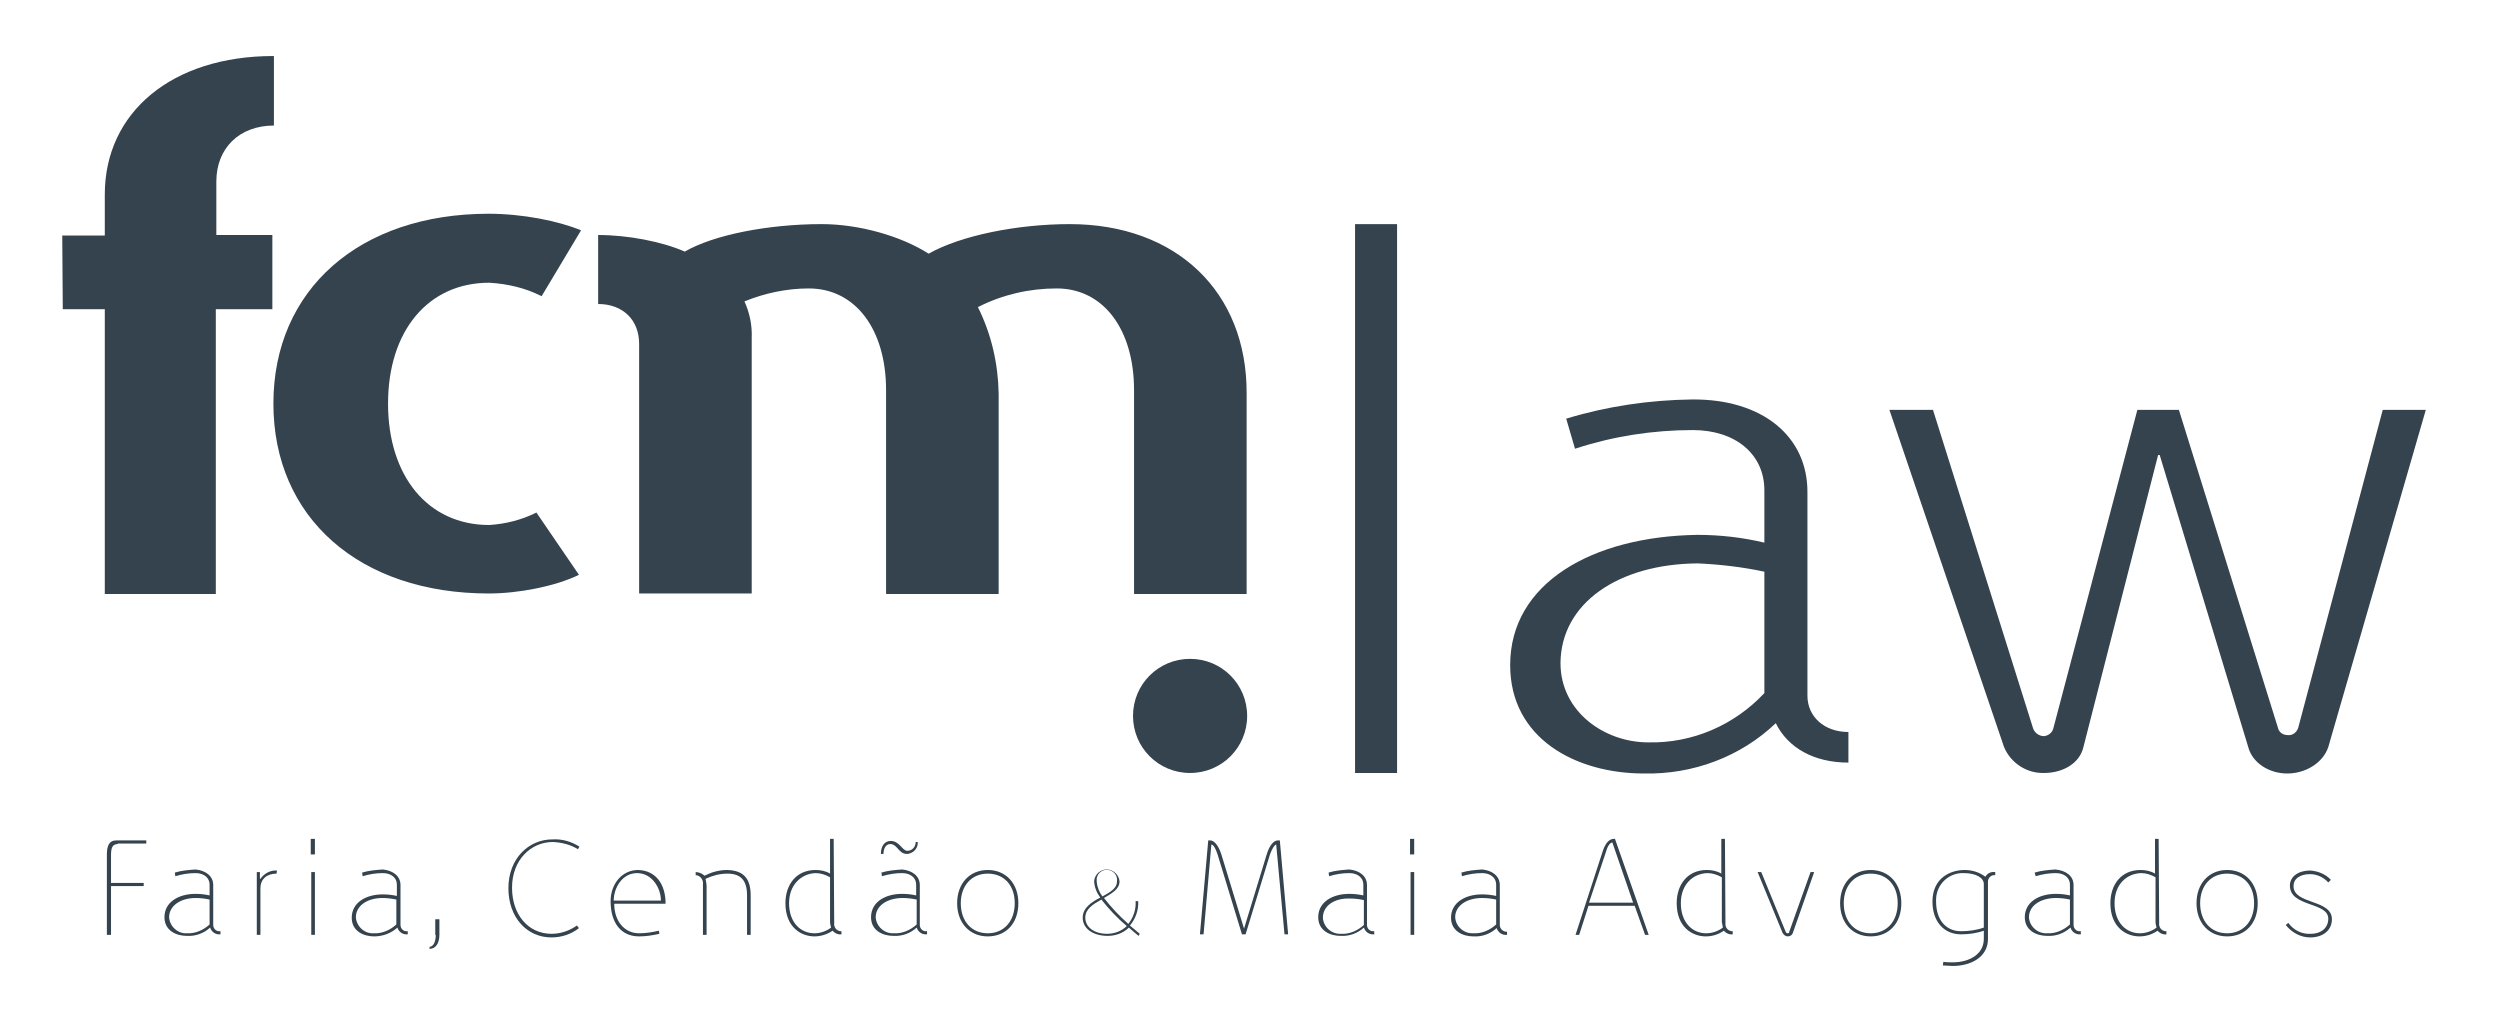
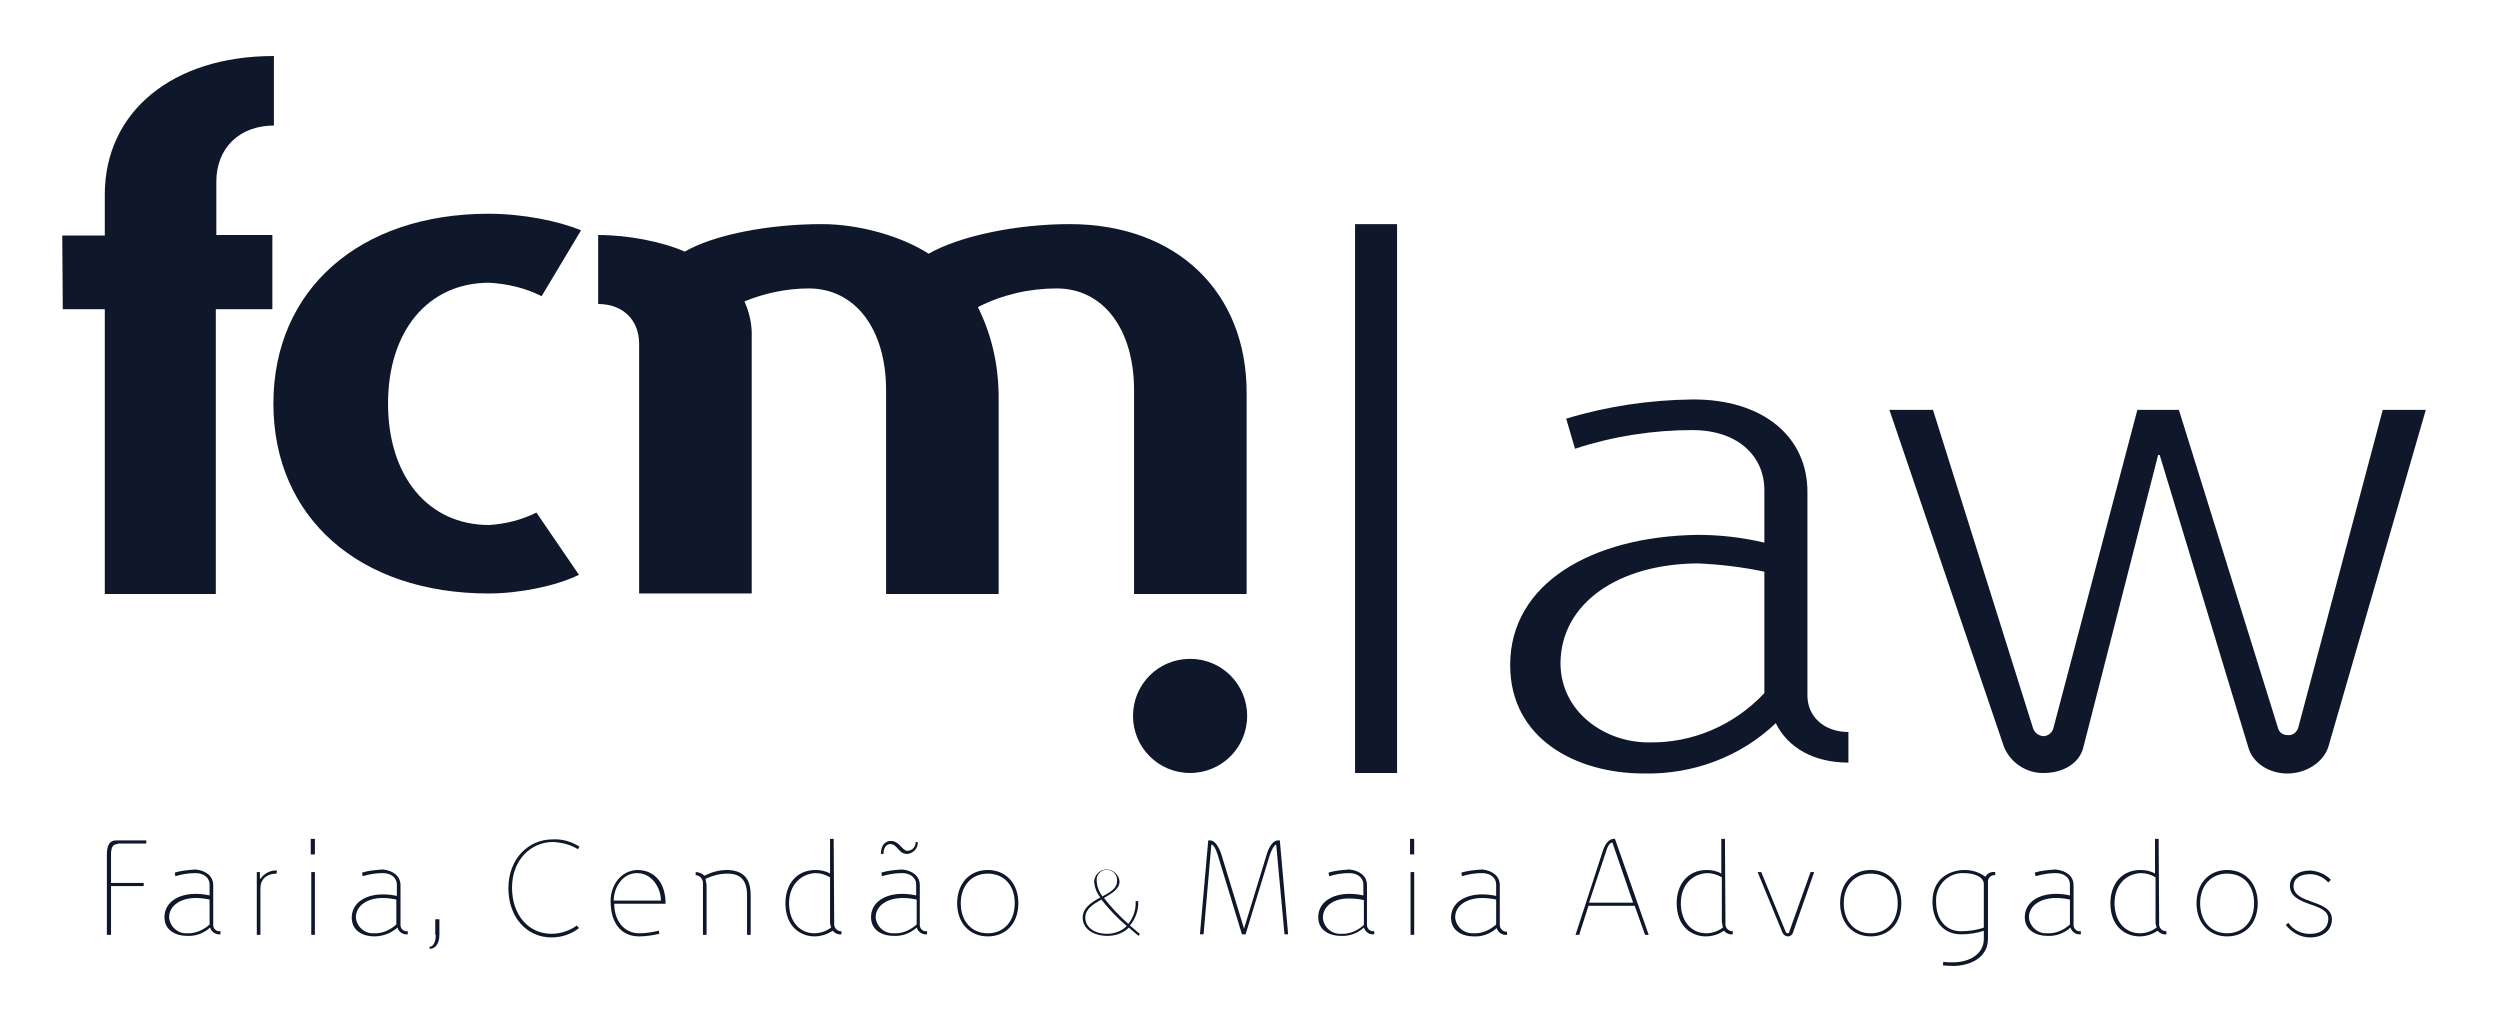
<svg xmlns="http://www.w3.org/2000/svg" version="1.1" id="Camada_1" x="0px" y="0px" viewBox="0 0 481.9 198.4" style="enable-background:new 0 0 481.9 198.4;" xml:space="preserve">
  <style type="text/css">
- 	.st0{fill:#34434E;}
+ 	.st0{fill:#0F172A;}
</style>
  <path class="st0" d="M269.3,43.2h-8.1V149h8.1V43.2z M326.2,77c-8.2,0.1-16.4,1.3-24.3,3.7l1.7,5.8c7.3-2.4,15-3.6,22.7-3.6  c8.3,0,13.8,4.7,13.8,11.6v10.1c-4.2-1-8.5-1.5-12.9-1.5c-20.3,0.3-36.1,9.3-36.1,25.1c0,14.2,12.7,20.9,25.8,20.9  c9.4,0.2,18.6-3.2,25.4-9.7c2.3,4.7,7.3,7.6,14,7.6v-5.9c-4.7,0-7.9-3-7.9-7V95C348.5,84.1,339.7,76.9,326.2,77 M327.3,108.6  c4.3,0.2,8.6,0.7,12.8,1.6v23.4c-5.8,6.2-13.9,9.7-22.4,9.5c-8.4,0-16.9-5.9-16.9-15.3C300.9,116.3,311.9,108.7,327.3,108.6   M467.6,79h-8.3L443,140.3c-0.3,0.9-1.1,1.5-2,1.4c-0.9,0-1.7-0.5-1.9-1.4L420,79h-8l-16.2,61.4c-0.2,0.8-0.9,1.4-1.8,1.5  c-0.9,0-1.8-0.6-2.1-1.5L372.6,79h-8.4l22.1,65c1.3,3.1,4.4,5.1,7.7,5c3.7,0,6.9-1.9,7.6-5L416,87.7h0.3l17.1,56.4  c0.8,2.9,3.9,5,7.5,5s6.9-2.1,7.9-5.1L467.6,79z" />
  <path class="st0" d="M240.4,138c0,6.1-4.9,11-11,11s-11-4.9-11-11s4.9-11,11-11S240.4,131.9,240.4,138L240.4,138" />
  <path class="st0" d="M52.7,10.8c-19.5,0-32.5,10.8-32.5,26.7v7.9H12l0.1,14.2h8.1v54.9h21.4V59.6h10.9V45.3H41.7V35  c0-6.4,4.4-10.8,11.1-10.8V10.8z M206.2,43.2c-10.1,0-21,2.2-27.2,5.7c-5.3-3.4-13.4-5.7-20.6-5.7c-10.4,0-20.9,2.1-26.4,5.3  c-4.3-1.9-10.9-3.2-16.7-3.2v13.3c4.7,0,7.9,3,7.9,7.7v48.1h21.7V65.1c0.1-2.4-0.4-4.8-1.4-7c3.9-1.6,8.2-2.5,12.4-2.5  c9,0,14.9,7.9,14.9,19.6v39.3h21.7V75.9c-0.1-5.8-1.4-11.5-4-16.7c4.7-2.4,9.9-3.6,15.2-3.6c9,0,14.9,7.9,14.9,19.6v39.3h21.7V75.9  C240.4,56.2,226.7,43.2,206.2,43.2" />
  <path class="st0" d="M94.2,41.2c-24.9,0-41.5,14.6-41.5,36.6s16.6,36.6,41.5,36.6c5.8,0,12.9-1.4,17.4-3.6l-8.2-12  c-2.8,1.4-5.9,2.2-9.1,2.4c-11.8,0-19.5-9.4-19.5-23.4s7.7-23.3,19.5-23.3c3.5,0.2,7,1,10.1,2.6l7.6-12.7  C107.7,42.6,100.7,41.2,94.2,41.2" />
  <path class="st0" d="M22.7,162.7c-1,0-1.3,0.7-1.3,2.1v5.4h6.3v0.6h-6.3v9.4h-0.8v-15.4c0-1.9,0.5-2.8,1.8-2.8h5.8v0.6H22.7z" />
  <path class="st0" d="M41.1,170.6v7.7c0,0.7,0.6,1.3,1.3,1.2c0,0,0.1,0,0.1,0v0.6c-0.9,0.1-1.7-0.4-2-1.3c-1.2,1.1-2.8,1.7-4.5,1.6  c-2,0-4.3-1-4.3-3.6c0-2.9,2.7-4.5,6-4.5c0.9,0,1.8,0.1,2.7,0.3v-2.1c0-1.3-1.1-2.2-2.7-2.2c-1.3,0-2.6,0.2-3.9,0.6l-0.1-0.7  c1.3-0.4,2.6-0.5,4-0.6C39.7,167.8,41.1,168.9,41.1,170.6z M32.6,176.8c0.1,1.8,1.7,3.2,3.4,3.1c1.6,0.1,3.2-0.6,4.4-1.7v-4.8  c-0.9-0.2-1.8-0.3-2.7-0.3C34.8,173.1,32.6,174.6,32.6,176.8L32.6,176.8z" />
  <path class="st0" d="M53.3,168.4c-1.9,0-3.1,1.1-3.1,2.8v9h-0.7v-12.1h0.6v1.3h0.1c0.7-1,1.9-1.7,3.2-1.6L53.3,168.4z" />
  <path class="st0" d="M59.9,164.7v-3h0.8v3H59.9z M60,180.2v-12.1h0.7v12.1H60z" />
  <path class="st0" d="M77.2,170.6v7.7c0,0.7,0.6,1.3,1.3,1.2c0,0,0.1,0,0.1,0v0.6c-0.9,0.1-1.7-0.4-2-1.3c-1.2,1.1-2.8,1.7-4.5,1.7  c-2,0-4.3-1-4.3-3.6c0-2.9,2.7-4.5,6-4.5c0.9,0,1.8,0.1,2.7,0.3v-2.2c0-1.3-1.1-2.2-2.7-2.2c-1.3,0-2.6,0.2-3.9,0.6l-0.1-0.7  c1.3-0.4,2.6-0.5,4-0.6C75.8,167.8,77.2,168.9,77.2,170.6z M68.6,176.8c0.1,1.8,1.7,3.2,3.4,3.1c1.6,0.1,3.2-0.6,4.4-1.7v-4.8  c-0.9-0.2-1.8-0.3-2.7-0.3C70.8,173.1,68.6,174.6,68.6,176.8L68.6,176.8z" />
  <path class="st0" d="M84.7,180.2c0,1.6-0.7,2.7-1.9,2.7v-0.4c0.7,0,1.2-0.9,1.2-2.3h-0.1v-3h0.8V180.2z" />
  <path class="st0" d="M111.7,163.2l-0.3,0.5c-1.4-0.9-3.1-1.3-4.8-1.4c-4.3,0-7.9,3.5-7.9,8.8s3.2,8.9,7.6,8.9c1.8,0,3.5-0.6,4.9-1.6  l0.4,0.5c-1.5,1.2-3.4,1.8-5.3,1.8c-4.7,0-8.3-3.8-8.3-9.5s3.9-9.4,8.5-9.4C108.4,161.7,110.1,162.2,111.7,163.2z" />
  <path class="st0" d="M128.3,174.2h-9.9c0,3.4,2,5.7,4.8,5.7l0,0c1.3,0,2.5-0.2,3.8-0.5l0.1,0.6c-1.3,0.3-2.6,0.5-3.9,0.5l0,0  c-3.5,0-5.5-2.6-5.5-6.8c0-3.3,2.2-6,5.3-6C126.4,167.8,128.3,170.4,128.3,174.2z M118.3,173.6h9.1c0-2.4-1.7-5.3-4.6-5.3  S118.3,171.2,118.3,173.6L118.3,173.6z" />
  <path class="st0" d="M144.7,172.6v7.6H144v-7.6c0-2.9-1.2-4.2-3.8-4.2c-1.5,0-2.9,0.4-4.2,1c0.1,0.5,0.2,1,0.2,1.5v9.3h-0.7v-9.8  c0.1-0.8-0.5-1.6-1.3-1.7c0,0-0.1,0-0.1,0v-0.6c0.6,0,1.3,0.3,1.7,0.7c1.4-0.7,2.8-1.1,4.4-1.1C143.3,167.8,144.7,169.3,144.7,172.6  z" />
  <path class="st0" d="M160.8,177.9c-0.1,0.8,0.4,1.5,1.2,1.6c0.1,0,0.1,0,0.2,0v0.6c-0.6,0.1-1.3-0.2-1.7-0.7c-1,0.7-2.3,1.1-3.5,1.1  c-2.5,0-5.6-1.7-5.6-6.4c0-3.6,2.1-6.4,5.8-6.4c1,0,2,0.2,2.8,0.7v-6.7h0.7L160.8,177.9z M152.1,174.1c0,3.7,2.2,5.8,4.9,5.8  c1.1,0,2.3-0.4,3.2-1.1c-0.1-0.4-0.2-0.7-0.2-1.1v-8.6c-0.9-0.5-1.8-0.8-2.8-0.8C154.5,168.4,152.1,170.5,152.1,174.1L152.1,174.1z" />
  <path class="st0" d="M177.3,170.6v7.7c0,0.7,0.6,1.3,1.3,1.2c0,0,0,0,0.1,0v0.6c-0.9,0.1-1.7-0.4-2-1.3c-1.2,1.1-2.8,1.7-4.5,1.6  c-2,0-4.3-1-4.3-3.6c0-2.9,2.7-4.5,6-4.5c0.9,0,1.8,0.1,2.7,0.3v-2.1c0-1.3-1.1-2.2-2.7-2.2c-1.3,0-2.6,0.2-3.9,0.6l-0.1-0.7  c1.3-0.4,2.6-0.5,4-0.6C175.9,167.8,177.3,168.9,177.3,170.6z M168.8,176.8c0.1,1.8,1.7,3.2,3.5,3.1c1.6,0.1,3.2-0.6,4.4-1.7v-4.8  c-0.9-0.2-1.8-0.3-2.7-0.3C171,173.1,168.8,174.6,168.8,176.8L168.8,176.8z M176.9,162.3c0.1,1.1-0.7,2.1-1.9,2.3  c-0.1,0-0.2,0-0.2,0c-1.6,0-1.8-1.9-3.2-1.9c-0.8,0-1.3,0.8-1.3,1.9h-0.5c0-1.5,0.7-2.5,1.9-2.5c1.7,0,2.2,1.9,3.2,1.9  c0.8,0,1.5-0.6,1.6-1.5c0-0.1,0-0.1,0-0.2H176.9z" />
  <path class="st0" d="M196.3,174.1c0,3.9-2.4,6.4-5.9,6.4s-5.9-2.6-5.9-6.4s2.4-6.4,5.9-6.4S196.3,170.3,196.3,174.1z M185.2,174.1  c0,3.5,2.1,5.8,5.2,5.8s5.2-2.3,5.2-5.8s-2.1-5.7-5.2-5.7S185.2,170.7,185.2,174.1z" />
  <path class="st0" d="M219.5,180.4c-0.7-0.5-1.3-1.1-1.9-1.6c-1.1,1.1-2.6,1.6-4.1,1.6c-2.8,0-4.8-1.4-4.8-3.5c0-1.9,1.7-3,3.4-3.9  c-0.7-0.9-1.1-1.9-1.2-3.1c0.1-1.4,1.3-2.4,2.6-2.3c1.2,0.1,2.2,1.1,2.3,2.3c0,1.5-1.5,2.3-3,3.2c1.4,1.8,3,3.5,4.7,5  c1-1.3,1.5-2.8,1.4-4.4h0.5c0.1,1.7-0.5,3.4-1.6,4.7c0.6,0.5,1.2,1,1.9,1.6L219.5,180.4z M213.4,180c1.4,0,2.8-0.5,3.8-1.5  c-1.8-1.5-3.4-3.2-4.9-5.1c-1.6,0.9-3.1,1.8-3.1,3.5C209.2,178.7,210.9,180,213.4,180z M212.5,172.8c1.5-0.8,2.8-1.6,2.8-2.8  c0.2-1.1-0.5-2.1-1.6-2.3c-1.1-0.2-2.1,0.5-2.3,1.6c0,0.2,0,0.5,0,0.7C211.5,171,211.9,172,212.5,172.8L212.5,172.8z" />
  <path class="st0" d="M246,162.8c-0.3,0-0.8,0.8-1.2,1.9l-4.7,15.4h-0.7l-4.7-15.4c-0.4-1.2-0.8-1.9-1.2-1.9l-1.5,17.3h-0.7l1.6-18.1  h0.4c0.8,0,1.6,1.1,2.1,2.6l4.4,14.4h0l4.4-14.4c0.5-1.6,1.3-2.6,2.1-2.6h0.4l1.6,18.1h-0.7L246,162.8z" />
  <path class="st0" d="M263.5,170.6v7.7c0,0.7,0.6,1.3,1.3,1.2c0,0,0.1,0,0.1,0v0.6c-0.9,0.1-1.7-0.4-2-1.3c-1.2,1.1-2.8,1.7-4.5,1.6  c-2,0-4.3-1-4.3-3.6c0-2.9,2.7-4.5,6-4.5c0.9,0,1.8,0.1,2.7,0.3v-2.1c0-1.3-1.1-2.2-2.7-2.2c-1.3,0-2.6,0.2-3.9,0.6l-0.1-0.7  c1.3-0.4,2.6-0.5,4-0.6C262.1,167.8,263.5,168.9,263.5,170.6z M255,176.9c0.1,1.8,1.7,3.2,3.5,3.1c1.6,0.1,3.2-0.6,4.4-1.7v-4.8  c-0.9-0.2-1.8-0.3-2.7-0.3C257.2,173.1,255,174.6,255,176.9z" />
  <path class="st0" d="M271.8,164.7v-3h0.8v3H271.8z M271.9,180.2v-12.1h0.7v12.1H271.9z" />
  <path class="st0" d="M289.1,170.6v7.7c0,0.7,0.6,1.3,1.3,1.3c0,0,0.1,0,0.1,0v0.6c-0.9,0.1-1.7-0.4-2-1.3c-1.2,1.1-2.8,1.7-4.5,1.6  c-2,0-4.3-1-4.3-3.6c0-2.9,2.7-4.5,6-4.5c0.9,0,1.8,0.1,2.7,0.3v-2.2c0-1.3-1.1-2.2-2.7-2.2c-1.3,0-2.6,0.2-3.9,0.6l-0.1-0.7  c1.3-0.4,2.6-0.5,4-0.6C287.7,167.8,289.1,168.9,289.1,170.6z M280.5,176.8c0.1,1.8,1.7,3.2,3.5,3.1c1.6,0.1,3.2-0.6,4.4-1.7v-4.8  c-0.9-0.2-1.8-0.3-2.7-0.3C282.7,173.1,280.5,174.6,280.5,176.8L280.5,176.8z" />
  <path class="st0" d="M317.1,180.2l-2-5.6h-8.9l-1.8,5.6h-0.7l5.3-16.3c0.5-1.4,1.2-2.2,2.1-2.2h0.2l6.5,18.5H317.1z M310.8,162.4  c-0.4,0-0.9,0.6-1.2,1.7l-3.3,9.9h8.5L310.8,162.4z" />
  <path class="st0" d="M332.6,177.9c-0.1,0.8,0.4,1.5,1.2,1.6c0.1,0,0.1,0,0.2,0v0.6c-0.6,0.1-1.3-0.2-1.7-0.7c-1,0.7-2.2,1.1-3.5,1.1  c-2.5,0-5.6-1.7-5.6-6.4c0-3.6,2.1-6.4,5.8-6.4c1,0,2,0.2,2.8,0.7v-6.7h0.7L332.6,177.9z M324,174.1c0,3.7,2.2,5.8,4.9,5.8  c1.1,0,2.3-0.4,3.2-1.1c-0.1-0.4-0.1-0.7-0.2-1.1v-8.6c-0.9-0.5-1.8-0.8-2.8-0.8C326.3,168.4,324,170.5,324,174.1z" />
  <path class="st0" d="M345.6,179.8c-0.1,0.4-0.5,0.7-1,0.7c-0.4,0-0.8-0.3-1-0.7l-4.8-11.7h0.7l4.7,11.5c0.1,0.2,0.2,0.3,0.4,0.3  c0.2,0,0.3-0.1,0.3-0.3l4.1-11.5h0.7L345.6,179.8z" />
  <path class="st0" d="M366.5,174.1c0,3.9-2.4,6.4-5.9,6.4s-5.9-2.6-5.9-6.4s2.4-6.4,5.9-6.4S366.5,170.3,366.5,174.1z M355.4,174.1  c0,3.5,2.1,5.8,5.2,5.8s5.2-2.3,5.2-5.8s-2.1-5.7-5.2-5.7S355.4,170.7,355.4,174.1z" />
  <path class="st0" d="M382.7,169c0.4-0.7,1.1-1,1.9-0.9v0.6c-0.7-0.1-1.3,0.4-1.4,1.1c0,0.1,0,0.1,0,0.2v11c0,3.5-3.3,5.2-6.8,5.2  c-0.6,0-1.3-0.1-1.9-0.1l0.1-0.7c0.6,0.1,1.2,0.1,1.8,0.1c3.4,0,6-1.7,6-4.5v-1.6c-1.4,0.5-2.9,0.7-4.4,0.7c-3.4,0-5.5-2.6-5.5-6.3  c0-4.6,3.5-6.1,6.2-6.1C380.1,167.7,381.5,168.1,382.7,169z M373.2,173.8c0,3.4,1.8,5.7,4.8,5.7c1.5,0,3-0.2,4.4-0.7v-8.4  c0-1.2-1.5-2.1-3.9-2.1c-2.8-0.1-5.2,2.1-5.3,5C373.2,173.5,373.2,173.7,373.2,173.8z" />
  <path class="st0" d="M399.7,170.6v7.7c0,0.7,0.6,1.3,1.3,1.2c0,0,0,0,0.1,0v0.6c-0.9,0.1-1.7-0.4-2-1.3c-1.2,1.1-2.8,1.7-4.5,1.6  c-2,0-4.3-1-4.3-3.6c0-2.9,2.7-4.5,6-4.5c0.9,0,1.8,0.1,2.7,0.3v-2.1c0-1.3-1.1-2.2-2.7-2.2c-1.3,0-2.6,0.2-3.9,0.6l-0.2-0.7  c1.3-0.4,2.6-0.5,4-0.6C398.3,167.8,399.7,168.9,399.7,170.6z M391.1,176.8c0.1,1.8,1.7,3.2,3.5,3.1c1.6,0.1,3.2-0.6,4.4-1.7v-4.8  c-0.9-0.2-1.8-0.3-2.7-0.3C393.3,173.1,391.1,174.6,391.1,176.8L391.1,176.8z" />
  <path class="st0" d="M416.2,177.9c-0.1,0.8,0.4,1.5,1.2,1.6c0.1,0,0.1,0,0.2,0v0.6c-0.6,0.1-1.3-0.2-1.7-0.7c-1,0.7-2.2,1.1-3.5,1.1  c-2.5,0-5.6-1.7-5.6-6.4c0-3.6,2.1-6.4,5.8-6.4c1,0,2,0.2,2.8,0.7v-6.7h0.7L416.2,177.9z M407.6,174.1c0,3.7,2.2,5.8,4.9,5.8  c1.1,0,2.3-0.4,3.2-1.1c-0.1-0.4-0.2-0.7-0.2-1.1v-8.6c-0.9-0.5-1.8-0.8-2.8-0.8C409.9,168.4,407.6,170.5,407.6,174.1L407.6,174.1z" />
  <path class="st0" d="M435.2,174.1c0,3.9-2.4,6.4-5.9,6.4s-5.9-2.6-5.9-6.4s2.4-6.4,5.9-6.4S435.2,170.3,435.2,174.1z M424.1,174.1  c0,3.5,2.1,5.8,5.2,5.8s5.2-2.3,5.2-5.8s-2.1-5.7-5.2-5.7S424.1,170.7,424.1,174.1z" />
  <path class="st0" d="M449.3,169.6l-0.5,0.5c-0.9-1-2.2-1.6-3.5-1.6c-2,0-3.2,0.9-3.2,2.3c0,3.6,7.4,2.5,7.4,6.4  c0,2.1-1.7,3.5-4.2,3.5c-1.8,0-3.5-0.9-4.7-2.4l0.5-0.4c1,1.4,2.6,2.2,4.3,2.1c2.1,0,3.4-1.2,3.4-2.9c0-3.3-7.4-2.2-7.4-6.4  c0-1.7,1.6-2.9,3.9-2.9C446.8,167.9,448.3,168.5,449.3,169.6z" />
</svg>
